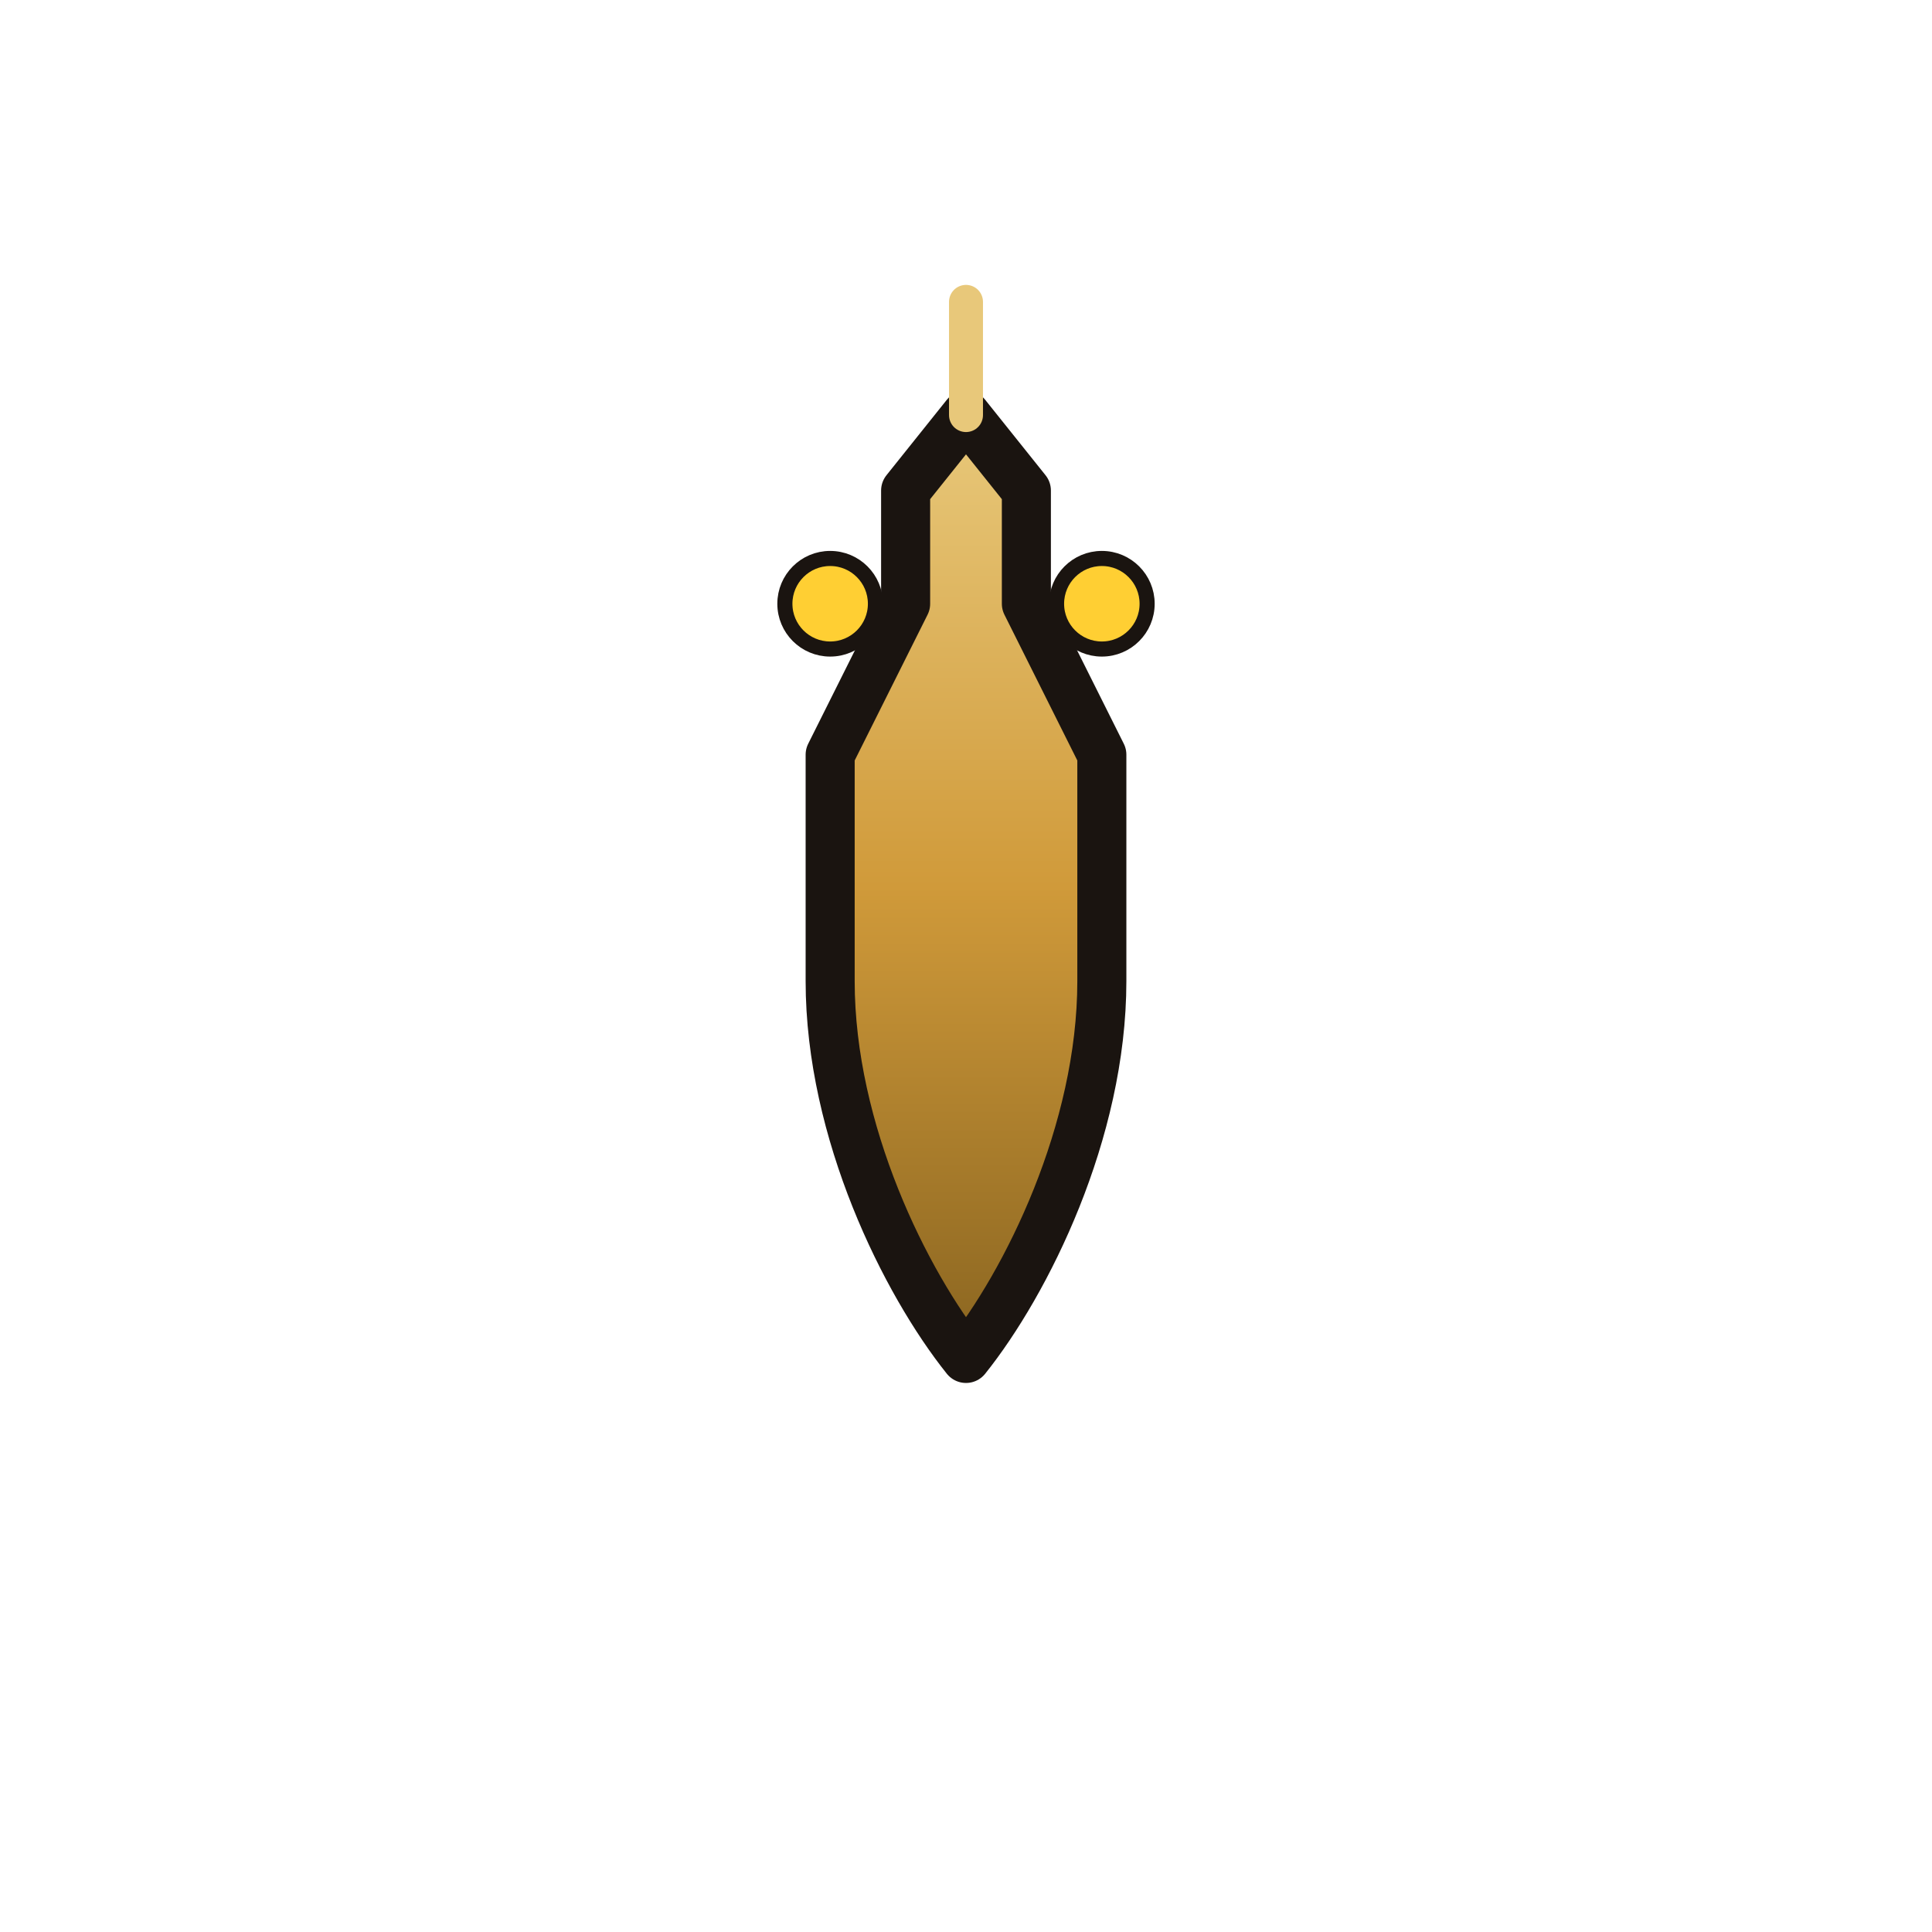
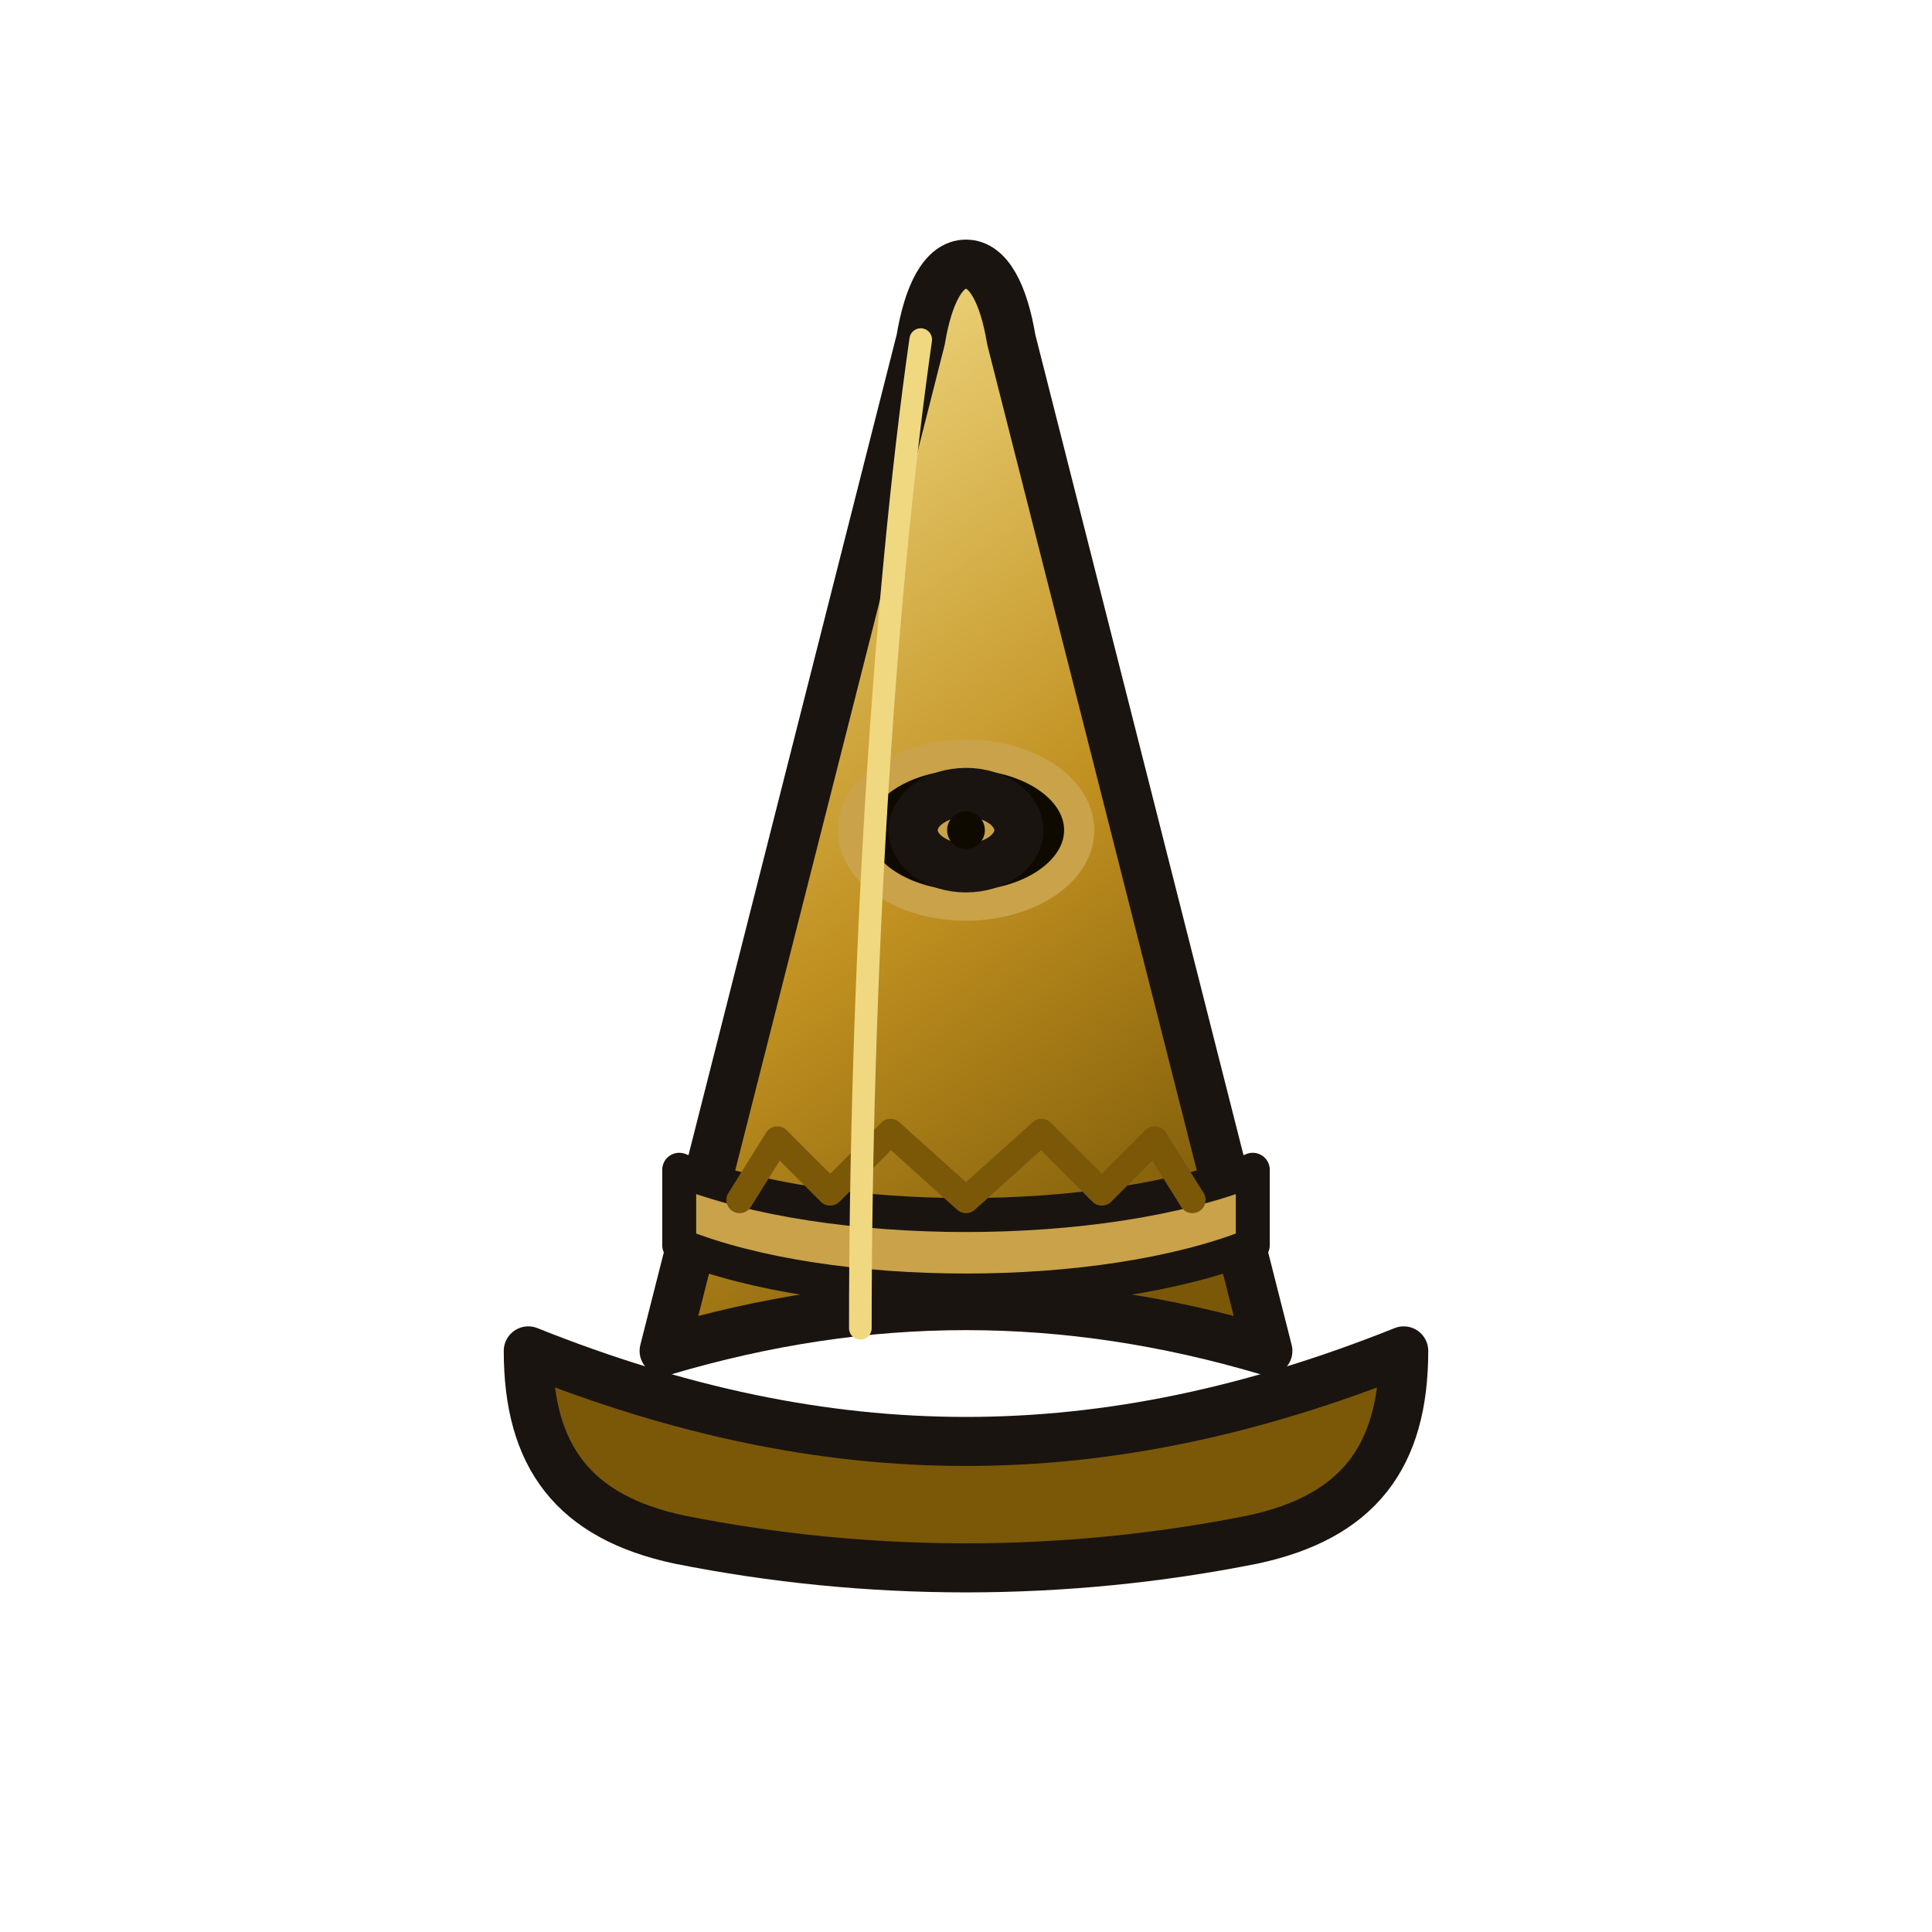
<svg xmlns="http://www.w3.org/2000/svg" viewBox="0 0 512 512">
  <defs>
-     <linearGradient id="2nd_age_mage_hat_b" x1="0" y1="0" x2="0" y2="1">
-       <stop offset="0" stop-color="#e8c87a" />
-       <stop offset="0.5" stop-color="#d09a3a" />
-       <stop offset="1" stop-color="#8a6520" />
+     <linearGradient id="2nd_age_mage_hat_b" x1="0.3" y1="0" x2="0.7" y2="1">
+       <stop offset="0" stop-color="#f0d880" />
+       <stop offset="0.55" stop-color="#c09020" />
+       <stop offset="1" stop-color="#7a5808" />
    </linearGradient>
  </defs>
  <g stroke="#1a1410" stroke-width="13" stroke-linejoin="round" stroke-linecap="round">
-     <path d="M256 110 L240 130 L240 160 L220 200 L220 260 C 220 300 240 340 256 360 C 272 340 292 300 292 260 L292 200 L272 160 L272 130 Z" fill="url(#2nd_age_mage_hat_b)" />
-     <path d="M256 110 L256 80" stroke="#e8c87a" stroke-width="9" />
-     <circle cx="220" cy="160" r="12" fill="#ffcf33" stroke="#1a1410" stroke-width="4" />
-     <circle cx="292" cy="160" r="12" fill="#ffcf33" stroke="#1a1410" stroke-width="4" />
+     <path d="M 256 70 C 250 70 246 78 244 90 L 176 358 C 230 342 282 342 336 358 L 268 90 C 266 78 262 70 256 70 Z" fill="url(#2nd_age_mage_hat_b)" />
+     <path d="M 140 358 C 220 390 292 390 372 358 C 372 386 360 402 332 408 C 282 418 230 418 180 408 C 152 402 140 386 140 358 Z" fill="#7a5808" />
+     <path d="M 180 330 C 220 346 292 346 332 330 L 332 310 C 292 326 220 326 180 310 Z" fill="#c9a24a" stroke="#1a1410" stroke-width="9" />
+     <path d="M 196 318 L 206 302 L 220 316 L 236 300 L 256 318 L 276 300 L 292 316 L 306 302 L 316 318" stroke="#7a5808" stroke-width="7" fill="none" />
+     <ellipse cx="256" cy="220" rx="30" ry="20" fill="#0f0a00" stroke="#c9a24a" stroke-width="8" />
+     <ellipse cx="256" cy="220" rx="14" ry="10" fill="#c9a24a" />
+     <circle cx="256" cy="220" r="5" fill="#0f0a00" stroke="none" />
+     <path d="M 244 90 C 234 160 228 260 228 352" stroke="#f0d880" stroke-width="6" fill="none" stroke-linecap="round" />
  </g>
</svg>
